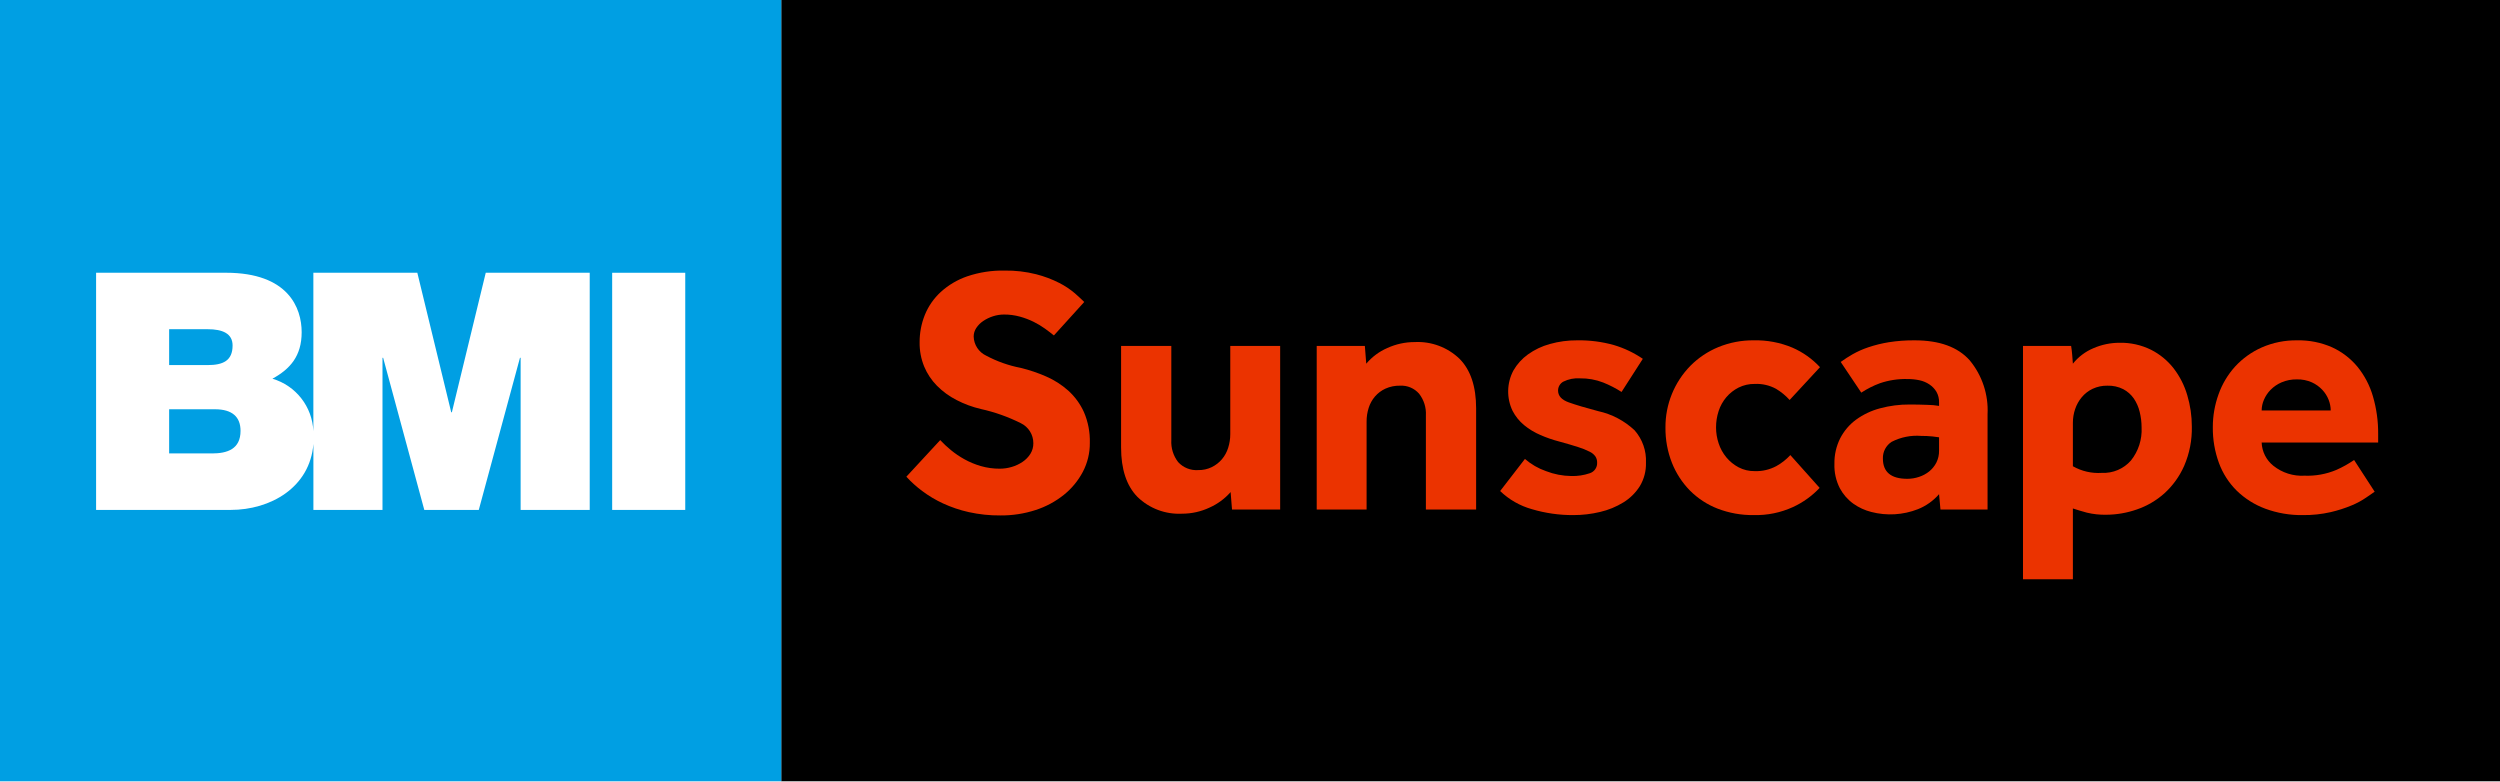
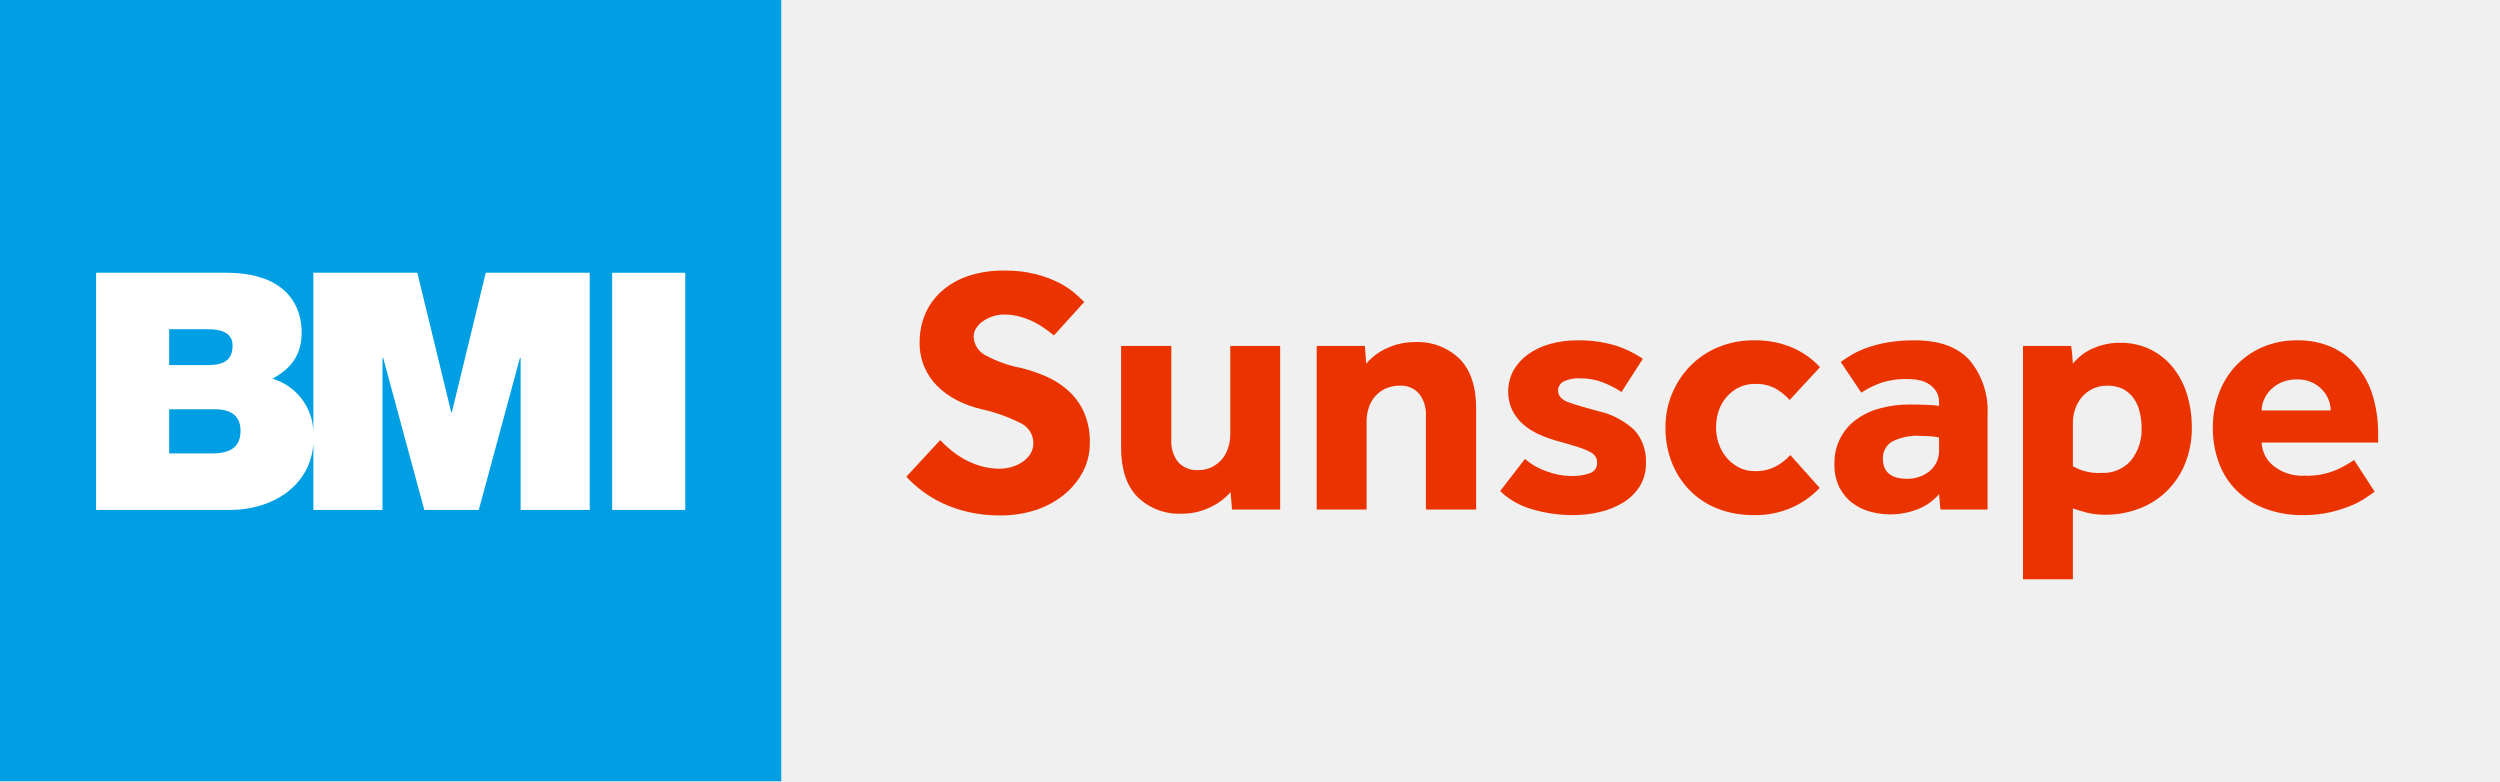
<svg xmlns="http://www.w3.org/2000/svg" viewBox="0 0 320 100">
-   <rect id="whiteBox" x="100" width="220" height="100" />
  <g id="Sunscape" fill="#eb3300">
    <path d="M120.347,56.332a14.165,14.165,0,0,0,1.361,1.273,11.42,11.42,0,0,0,1.742,1.182,10.133,10.133,0,0,0,2.098.871,8.594,8.594,0,0,0,2.434.334,5.354,5.354,0,0,0,1.518-.223,4.907,4.907,0,0,0,1.384-.647,3.481,3.481,0,0,0,1.005-1.027,2.51,2.51,0,0,0,.379-1.362,2.833,2.833,0,0,0-1.607-2.567,21.952,21.952,0,0,0-5.09-1.808,13.401,13.401,0,0,1-3.148-1.162,9.848,9.848,0,0,1-2.501-1.83,7.764,7.764,0,0,1-1.63-2.455,7.888,7.888,0,0,1-.581-3.08,9.291,9.291,0,0,1,.67-3.527,8.163,8.163,0,0,1,2.031-2.925,9.762,9.762,0,0,1,3.393-2.009,14.079,14.079,0,0,1,4.8-.736,15.524,15.524,0,0,1,4.018.468,14.51,14.51,0,0,1,2.969,1.116,10.281,10.281,0,0,1,2.009,1.339q.781.694,1.183,1.094l-3.885,4.287q-.491-.403-1.138-.871a10.446,10.446,0,0,0-1.451-.871,9.946,9.946,0,0,0-1.764-.669,7.515,7.515,0,0,0-2.031-.268,4.586,4.586,0,0,0-1.407.223,4.95,4.95,0,0,0-1.25.603,3.208,3.208,0,0,0-.893.893,1.972,1.972,0,0,0-.335,1.094,2.787,2.787,0,0,0,1.607,2.455,15.7,15.7,0,0,0,4.421,1.563,19.68,19.68,0,0,1,3.237,1.094,10.639,10.639,0,0,1,2.835,1.807,8.387,8.387,0,0,1,2.009,2.747,9.307,9.307,0,0,1,.759,3.951,7.833,7.833,0,0,1-.893,3.705,9.404,9.404,0,0,1-2.433,2.947,11.379,11.379,0,0,1-3.617,1.943,14.138,14.138,0,0,1-4.487.692,18.021,18.021,0,0,1-4.063-.425,16.418,16.418,0,0,1-3.304-1.116,14.84,14.84,0,0,1-2.657-1.584,14.437,14.437,0,0,1-2.031-1.832Z" />
    <path d="M143.5,44.277h6.429V56.332a4.213,4.213,0,0,0,.871,2.813,3.178,3.178,0,0,0,2.567,1.027,3.827,3.827,0,0,0,1.741-.38,4.067,4.067,0,0,0,1.295-1.005,4.148,4.148,0,0,0,.804-1.473,5.738,5.738,0,0,0,.268-1.741V44.277h6.385V65.217h-6.162l-.179-2.232a7.834,7.834,0,0,1-2.702,1.987,8.205,8.205,0,0,1-3.504.78,7.632,7.632,0,0,1-5.715-2.143q-2.1-2.143-2.099-6.34Z" />
    <path d="M168.539,44.277h6.162l.179,2.276a7.341,7.341,0,0,1,2.7-2.008,8.382,8.382,0,0,1,3.505-.76,7.709,7.709,0,0,1,5.738,2.143q2.12,2.143,2.121,6.34V65.217h-6.43V53.162a4.142,4.142,0,0,0-.871-2.769,3.015,3.015,0,0,0-2.433-1.027,4.348,4.348,0,0,0-1.875.38,3.968,3.968,0,0,0-1.339,1.005,4.176,4.176,0,0,0-.804,1.451,5.681,5.681,0,0,0-.268,1.764V65.217h-6.385Z" />
    <path d="M195.191,58.743a8.216,8.216,0,0,0,2.7,1.562,9.218,9.218,0,0,0,3.237.626,6.706,6.706,0,0,0,2.367-.358,1.356,1.356,0,0,0,.937-1.385,1.409,1.409,0,0,0-.201-.736,1.879,1.879,0,0,0-.736-.625,9.43,9.43,0,0,0-1.496-.603q-.961-.311-2.433-.714a16.099,16.099,0,0,1-2.389-.826,8.665,8.665,0,0,1-2.099-1.273,5.887,5.887,0,0,1-1.473-1.83,5.729,5.729,0,0,1,.111-5.157,6.543,6.543,0,0,1,1.853-2.053,8.792,8.792,0,0,1,2.813-1.339,12.582,12.582,0,0,1,3.505-.469,16.371,16.371,0,0,1,4.688.603,13.289,13.289,0,0,1,3.706,1.763L207.558,50.17a13.949,13.949,0,0,0-2.344-1.206,7.838,7.838,0,0,0-2.97-.535,4.143,4.143,0,0,0-2.143.424,1.295,1.295,0,0,0-.669,1.138q0,1.029,1.383,1.518,1.385.492,3.75,1.116a9.878,9.878,0,0,1,4.666,2.457,5.861,5.861,0,0,1,1.452,4.152,5.524,5.524,0,0,1-.782,2.991A6.505,6.505,0,0,1,207.803,64.302a9.956,9.956,0,0,1-2.991,1.228,14.566,14.566,0,0,1-3.416.402,18.213,18.213,0,0,1-5.314-.758,9.547,9.547,0,0,1-4.063-2.322Z" />
    <path d="M232.914,62.449a11.007,11.007,0,0,1-3.416,2.455,11.414,11.414,0,0,1-5.022,1.027,12.424,12.424,0,0,1-4.622-.826,10.217,10.217,0,0,1-3.549-2.322,10.664,10.664,0,0,1-2.3-3.549,11.974,11.974,0,0,1-.826-4.51,11.183,11.183,0,0,1,3.193-7.903,10.842,10.842,0,0,1,3.571-2.389,11.62,11.62,0,0,1,4.532-.87,12.078,12.078,0,0,1,4.956.937,10.521,10.521,0,0,1,3.527,2.501L229.074,51.197a7.597,7.597,0,0,0-1.741-1.429,5.204,5.204,0,0,0-2.724-.625,4.485,4.485,0,0,0-2.075.469,5.068,5.068,0,0,0-1.563,1.228,5.269,5.269,0,0,0-.983,1.763,6.678,6.678,0,0,0-.334,2.121,6.384,6.384,0,0,0,.334,2.031,5.497,5.497,0,0,0,.983,1.786,5.206,5.206,0,0,0,1.563,1.273,4.309,4.309,0,0,0,2.075.49,5.45,5.45,0,0,0,2.769-.647,7.11,7.11,0,0,0,1.785-1.407Z" />
    <path d="M248.2,63.253a6.996,6.996,0,0,1-2.7,1.92,9.693,9.693,0,0,1-5.983.356,6.882,6.882,0,0,1-2.278-1.049,5.818,5.818,0,0,1-1.741-1.987,6.382,6.382,0,0,1-.692-3.126,7.009,7.009,0,0,1,.736-3.259,6.839,6.839,0,0,1,2.031-2.389,9.265,9.265,0,0,1,3.059-1.451,14.202,14.202,0,0,1,3.816-.491q1.116,0,2.256.045a9.244,9.244,0,0,1,1.495.134v-.447a2.603,2.603,0,0,0-.334-1.361,2.973,2.973,0,0,0-.893-.937,3.631,3.631,0,0,0-1.272-.537,7.13,7.13,0,0,0-1.518-.156,10.086,10.086,0,0,0-3.549.535,11.553,11.553,0,0,0-2.389,1.206L235.61,46.33a16.805,16.805,0,0,1,1.518-.981,11.465,11.465,0,0,1,2.009-.893,16.366,16.366,0,0,1,2.612-.648,20.141,20.141,0,0,1,3.326-.245q4.776,0,7.054,2.567a10.022,10.022,0,0,1,2.278,6.898V65.217h-6.028Zm0-7.278q-.224-.045-.848-.111a13.36,13.36,0,0,0-1.429-.067,7.046,7.046,0,0,0-3.796.758,2.445,2.445,0,0,0-1.116,2.144q0,2.588,3.126,2.589a4.716,4.716,0,0,0,1.496-.245,4.136,4.136,0,0,0,1.295-.692,3.548,3.548,0,0,0,.915-1.116,3.285,3.285,0,0,0,.356-1.563Z" />
    <path d="M258.943,44.277h6.162c.06.388.105.766.135,1.138.029.373.058.752.089,1.138a6.651,6.651,0,0,1,2.634-1.986,8.375,8.375,0,0,1,3.349-.692,8.684,8.684,0,0,1,4.017.893,8.564,8.564,0,0,1,2.903,2.388,10.414,10.414,0,0,1,1.741,3.438,13.91,13.91,0,0,1,.581,3.997,12.014,12.014,0,0,1-.983,5.045,10.44,10.44,0,0,1-2.545,3.527,10.261,10.261,0,0,1-3.527,2.053,11.997,11.997,0,0,1-3.884.67,9.702,9.702,0,0,1-2.501-.268q-.982-.268-1.785-.535v9.063h-6.386Zm6.386,15.403a6.61,6.61,0,0,0,3.705.849,4.66,4.66,0,0,0,3.728-1.585,6.254,6.254,0,0,0,1.362-4.22,8.28,8.28,0,0,0-.246-2.009,5.201,5.201,0,0,0-.758-1.719,3.827,3.827,0,0,0-1.34-1.182,4.221,4.221,0,0,0-2.031-.447,4.3,4.3,0,0,0-1.898.402,4.114,4.114,0,0,0-1.383,1.072,4.72,4.72,0,0,0-.849,1.518,5.349,5.349,0,0,0-.289,1.741Z" />
    <path d="M303.958,62.939q-.358.226-1.072.738a9.964,9.964,0,0,1-1.853,1.005,16.89,16.89,0,0,1-2.702.87,15.212,15.212,0,0,1-3.571.38,13.343,13.343,0,0,1-4.822-.826A10.478,10.478,0,0,1,286.299,62.806a9.696,9.696,0,0,1-2.276-3.549,12.893,12.893,0,0,1-.782-4.576,12.312,12.312,0,0,1,.736-4.22,10.548,10.548,0,0,1,2.121-3.549,10.337,10.337,0,0,1,3.394-2.433,10.88,10.88,0,0,1,4.554-.915,10.487,10.487,0,0,1,4.465.893,9.183,9.183,0,0,1,3.237,2.477,10.742,10.742,0,0,1,1.987,3.796,16.66,16.66,0,0,1,.669,4.845v1.071H289.492a3.994,3.994,0,0,0,1.496,2.97,5.854,5.854,0,0,0,3.995,1.272,9.579,9.579,0,0,0,4.063-.736,13.92,13.92,0,0,0,2.278-1.273Zm-5.626-10.402a3.776,3.776,0,0,0-.267-1.362,3.999,3.999,0,0,0-.804-1.272,4.285,4.285,0,0,0-1.339-.961,4.473,4.473,0,0,0-1.92-.38,4.772,4.772,0,0,0-1.965.38,4.426,4.426,0,0,0-1.407.961,4.121,4.121,0,0,0-.848,1.272,3.488,3.488,0,0,0-.29,1.362Z" />
  </g>
  <g id="BMI_Block">
    <rect width="100" height="100" fill="#009fe3" />
    <g fill="white">
      <path d="M62.176,34.911,57.84,52.77h-.084L53.417,34.911H40.11v20.28a7.315,7.315,0,0,0-5.239-6.716c2.255-1.235,3.742-2.891,3.742-5.953,0-3.1-1.7-7.611-9.693-7.611H12.3V65.27H29.515c5.121,0,10.16-2.878,10.6-8.443V65.27h8.844V45.8h.084L54.31,65.27h6.973L66.555,45.8h.085V65.27h8.844V34.911ZM21.65,42.139h4.933c1.913,0,3.188.554,3.188,2.084,0,1.956-1.233,2.507-3.188,2.507H21.65Zm5.485,15.9H21.65V52.386h5.867c2.211,0,3.272.978,3.272,2.763,0,2.339-1.7,2.891-3.655,2.891" />
      <rect x="78.358" y="34.914" width="9.354" height="30.356" />
    </g>
  </g>
</svg>
